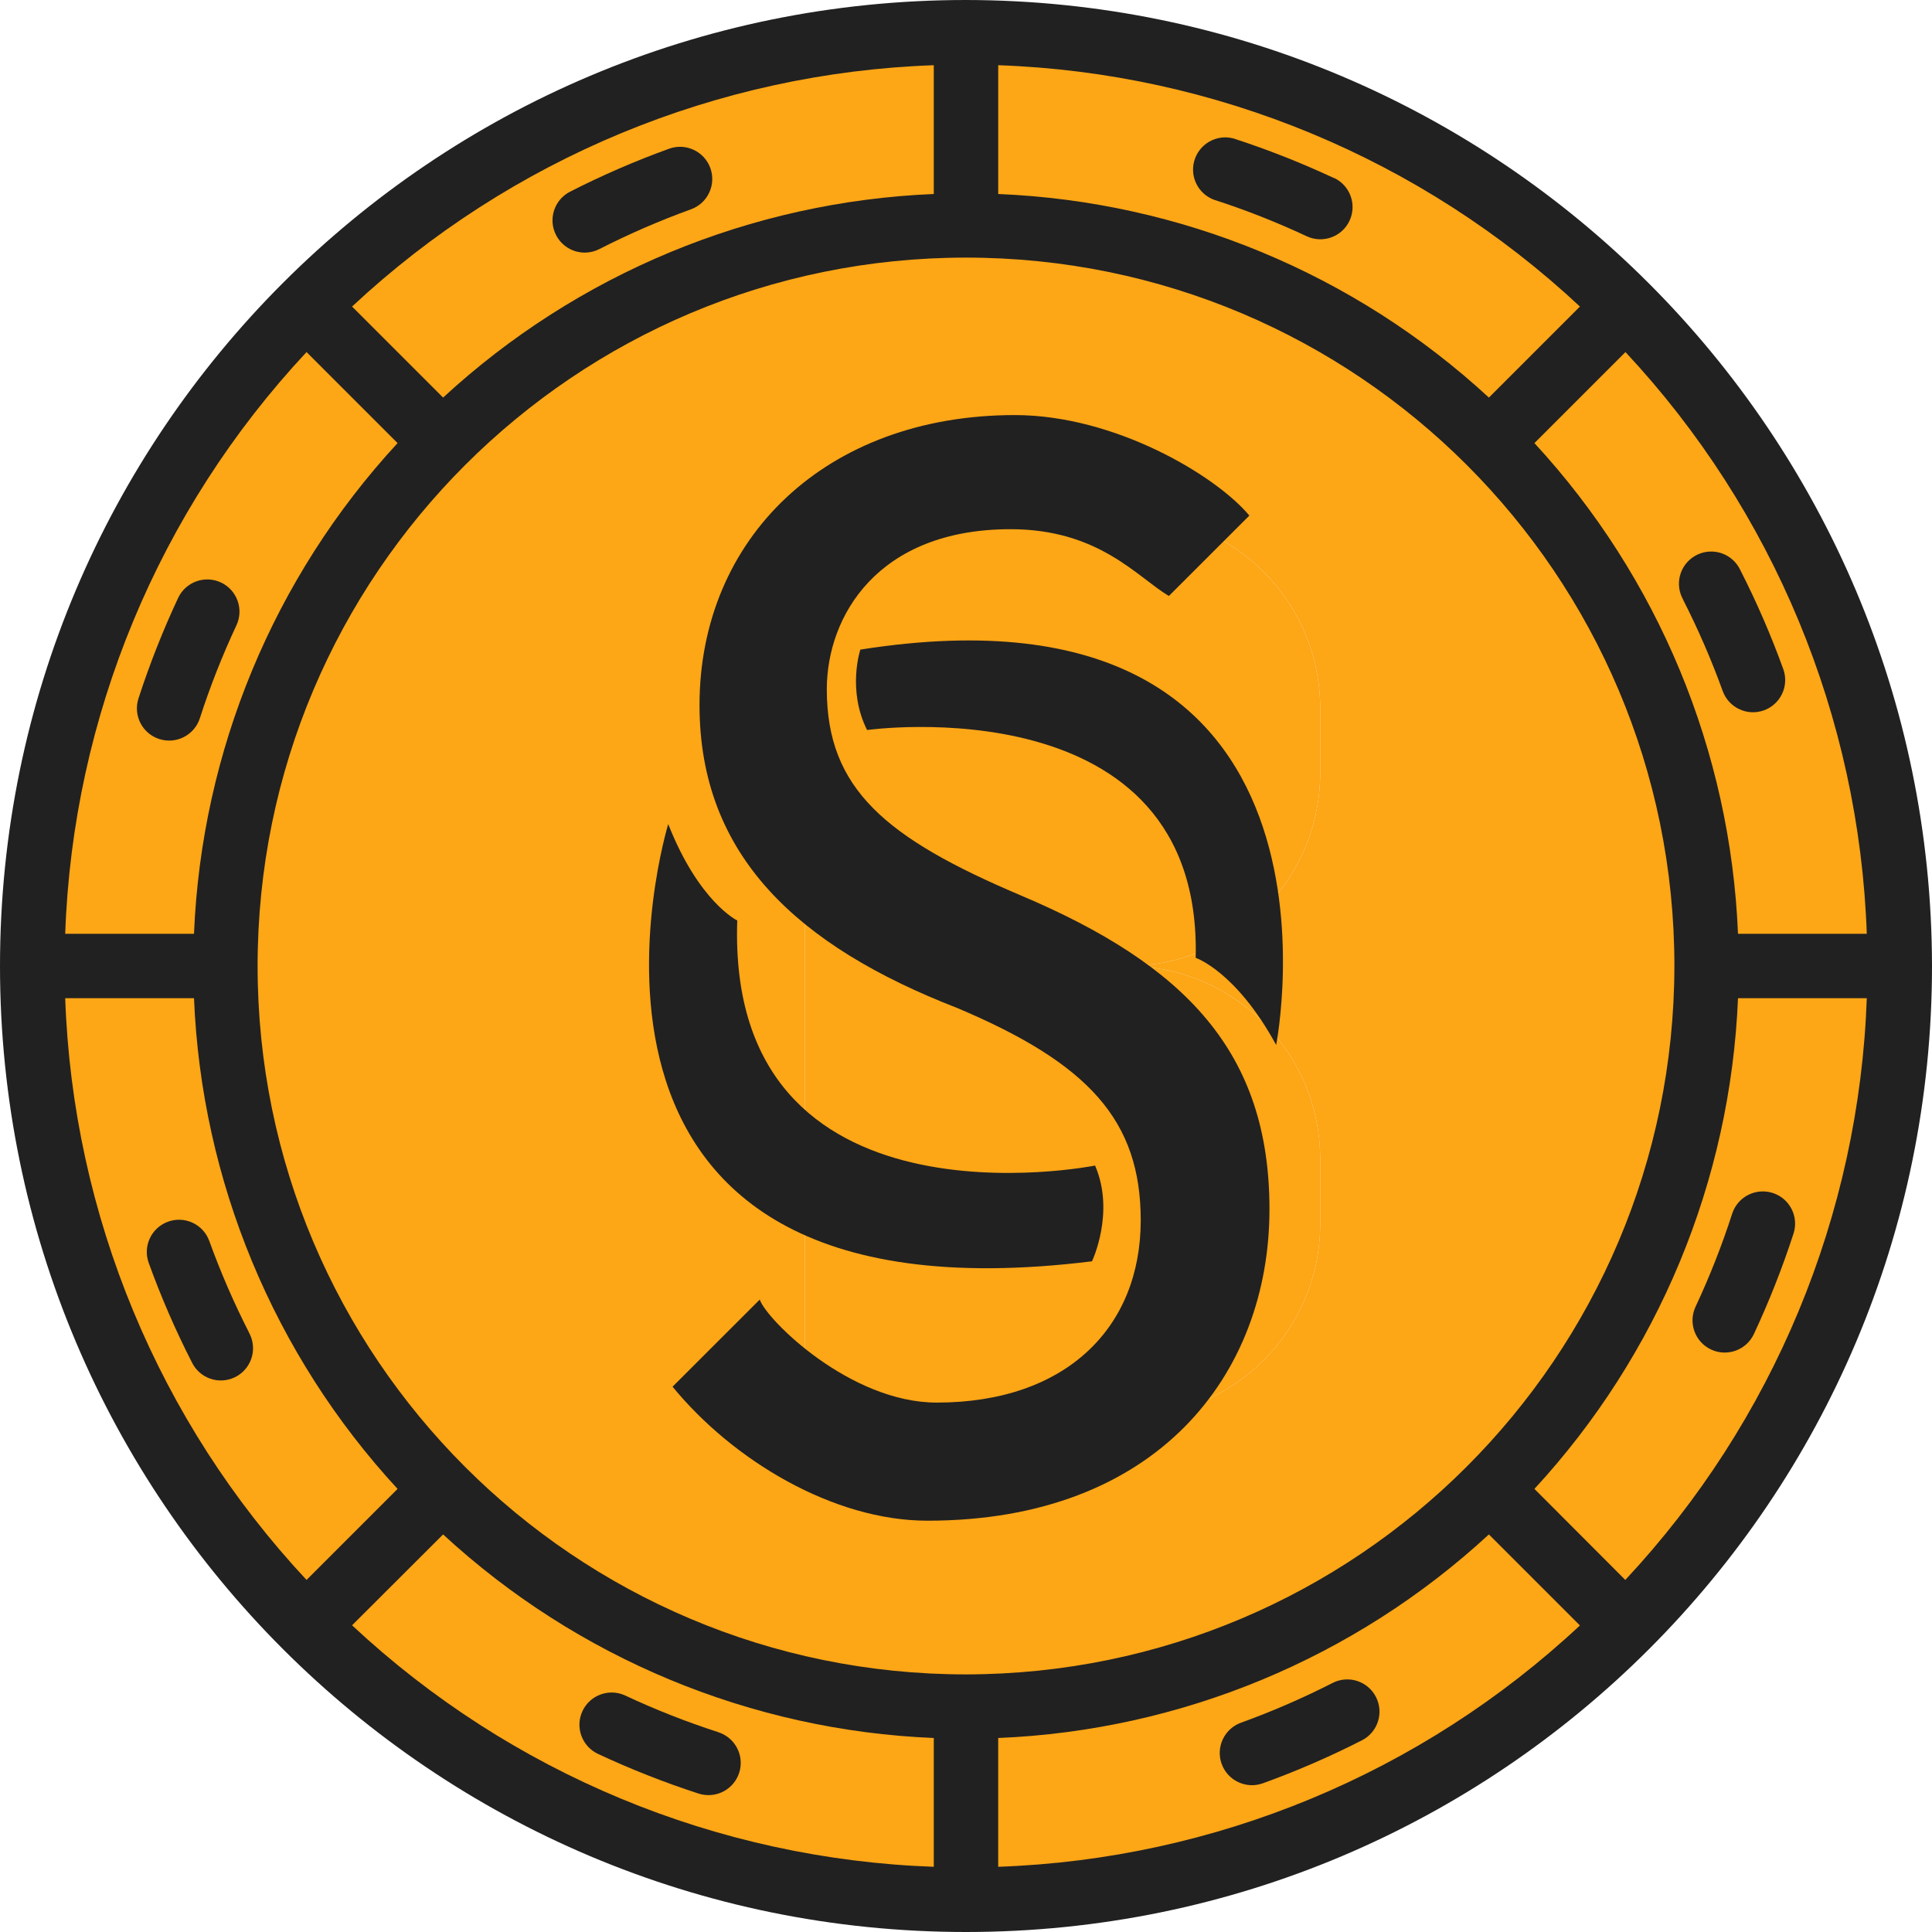
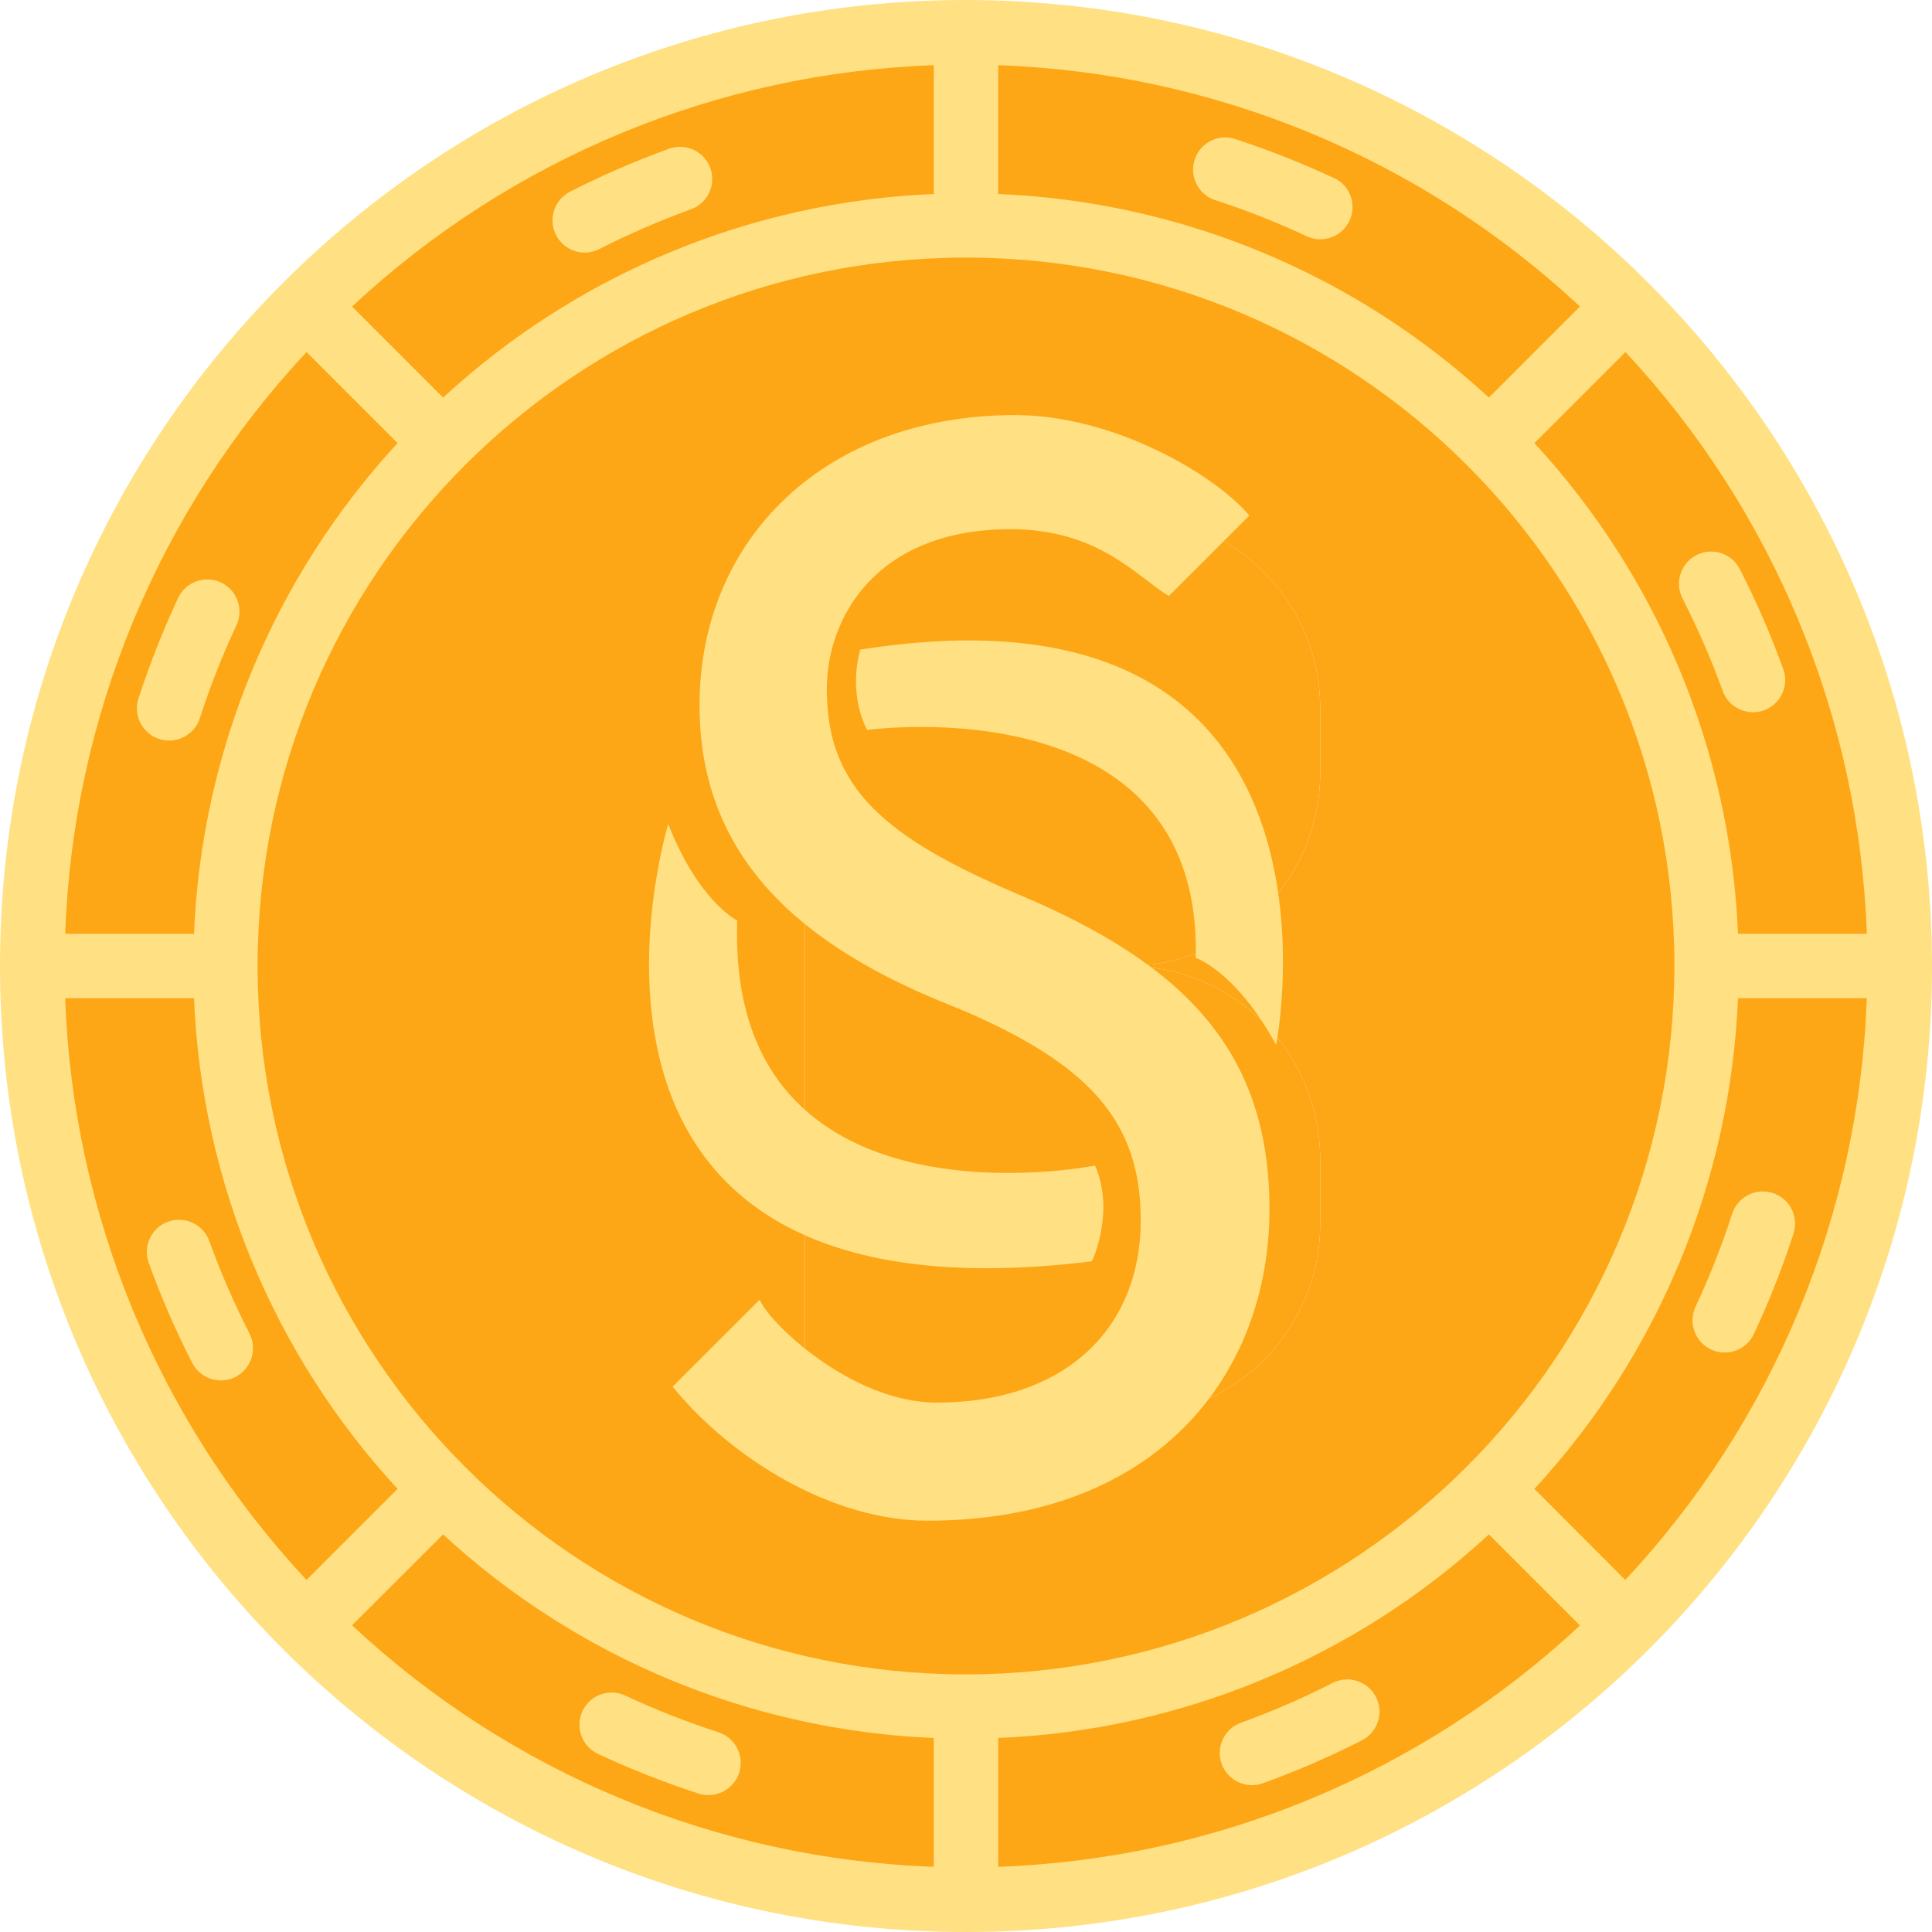
<svg xmlns="http://www.w3.org/2000/svg" width="512" height="512" viewBox="0 0 512 512" fill="none">
  <path d="M1.51367e-05 36.207C36.864 72.969 57.557 122.914 57.489 174.985H108.689C108.774 109.338 82.688 46.362 36.207 -6.10352e-07L1.51367e-05 36.207ZM69.802 99.209C66.67 90.565 63.001 82.125 58.811 73.942C63.001 82.125 66.671 90.565 69.802 99.209Z" transform="translate(394.778 81.015)" fill="#fda616" />
  <path d="M138.778 108.689L174.985 72.482C128.623 26.001 65.647 -0.085 0 0V51.2C52.07 51.132 102.016 71.825 138.778 108.689ZM93.909 46.396C85.58 42.496 77.013 39.126 68.266 36.301C77.013 39.126 85.581 42.496 93.909 46.396Z" transform="translate(256 8.53281)" fill="#fda616" />
  <path d="M174.985 51.2V0C109.338 -0.085 46.362 26.001 -6.10352e-07 72.482L36.207 108.689C72.969 71.825 122.915 51.132 174.985 51.2ZM73.942 49.878C82.125 45.688 90.565 42.019 99.209 38.887C90.565 42.018 82.125 45.688 73.942 49.878Z" transform="translate(81.0149 8.53281)" fill="#fda616" />
  <path d="M1.51367e-05 138.778L36.207 174.985C82.688 128.623 108.774 65.647 108.689 0H57.489C57.557 52.07 36.864 102.016 1.51367e-05 138.778ZM72.388 68.267C69.563 77.014 66.193 85.581 62.293 93.91C66.193 85.581 69.563 77.013 72.388 68.267Z" transform="translate(394.778 256)" fill="#fda616" />
  <path d="M108.689 36.207L72.482 -6.10352e-07C26.001 46.362 -0.085 109.338 0 174.985H51.2C51.132 122.915 71.825 72.969 108.689 36.207ZM36.301 106.718C39.134 97.98 42.505 89.429 46.396 81.118C42.505 89.43 39.134 97.98 36.301 106.718Z" transform="translate(8.53271 81.015)" fill="#fda616" />
  <path d="M36.207 1.51367e-05L-6.10352e-07 36.207C46.362 82.688 109.338 108.774 174.985 108.689V57.489C122.915 57.557 72.969 36.864 36.207 1.51367e-05ZM81.118 62.293C89.429 66.184 97.98 69.555 106.718 72.388C97.98 69.555 89.43 66.184 81.118 62.293Z" transform="translate(81.0149 394.778)" fill="#fda616" />
  <path d="M51.2 0H0C-0.085 65.647 26.001 128.623 72.482 174.985L108.689 138.778C71.825 102.016 51.132 52.07 51.2 0ZM38.887 75.776C42.019 84.42 45.688 92.86 49.878 101.043C45.688 92.86 42.018 84.42 38.887 75.776Z" transform="translate(8.53271 256)" fill="#fda616" />
  <path d="M0 57.489V108.689C65.647 108.774 128.623 82.688 174.985 36.207L138.778 1.51367e-05C102.016 36.864 52.07 57.557 0 57.489ZM101.043 58.811C92.86 63.001 84.42 66.67 75.776 69.802C84.42 66.671 92.86 63.001 101.043 58.811Z" transform="translate(256 394.778)" fill="#fda616" />
  <path d="M57.478 57.478C-19.16 134.124 -19.16 258.387 57.478 335.033C134.125 411.671 258.388 411.671 335.034 335.033C411.672 258.387 411.672 134.124 335.034 57.478C258.388 -19.159 134.126 -19.159 57.478 57.478ZM204.789 34.123V76.79H238.922C267.201 76.79 290.122 99.711 290.122 127.99V145.056C290.122 173.335 267.201 196.256 238.922 196.256C267.201 196.256 290.122 219.177 290.122 247.456V264.523C290.122 292.802 267.201 315.723 238.922 315.723H204.789H170.656H153.589V76.789H170.656H204.789V34.123Z" transform="translate(59.7434 59.7443)" fill="#fda616" />
  <path d="M-7.44629e-06 4.76074e-06V119.467H85.333C113.612 119.467 136.533 96.546 136.533 68.267V51.2C136.533 22.921 113.612 4.76074e-06 85.333 4.76074e-06H-7.44629e-06V4.76074e-06Z" transform="translate(213.333 136.533)" fill="#fda616" />
  <path d="M-7.44629e-06 119.467H85.333C113.612 119.467 136.533 96.546 136.533 68.267V51.2C136.533 22.921 113.612 0 85.333 0H-7.44629e-06V119.467Z" transform="translate(213.333 256)" fill="#fda616" />
-   <path d="M256 0C114.611 0 0 114.611 0 256C0 397.389 114.611 512 256 512C397.389 512 512 397.389 512 256C511.838 114.679 397.321 0.162 256 0ZM256 443.733C152.32 443.733 68.267 359.68 68.267 256C68.267 152.32 152.32 68.267 256 68.267C359.68 68.267 443.733 152.32 443.733 256C443.614 359.637 359.637 443.614 256 443.733ZM394.573 105.361C358.998 72.516 312.909 53.402 264.534 51.413V17.28C321.955 19.294 376.713 42.018 418.697 81.237L394.573 105.361ZM247.467 51.413C199.092 53.401 153.003 72.516 117.428 105.361L93.303 81.237C135.287 42.018 190.045 19.294 247.466 17.28V51.413H247.467ZM105.361 117.427C72.516 153.002 53.402 199.091 51.413 247.466H17.28C19.294 190.045 42.018 135.287 81.237 93.303L105.361 117.427ZM51.413 264.533C53.401 312.908 72.516 358.997 105.361 394.572L81.237 418.696C42.018 376.712 19.294 321.954 17.28 264.533H51.413ZM117.427 406.639C153.002 439.484 199.091 458.598 247.466 460.587V494.72C190.037 492.689 135.287 469.956 93.303 430.72L117.427 406.639ZM264.533 460.587C312.908 458.599 358.997 439.484 394.572 406.639L418.696 430.763C376.712 469.982 321.954 492.706 264.533 494.72V460.587ZM406.639 394.573C439.484 358.998 458.598 312.909 460.587 264.534H494.72C492.689 321.963 469.956 376.713 430.72 418.697L406.639 394.573ZM460.587 247.467C458.599 199.092 439.484 153.003 406.639 117.428L430.763 93.304C469.982 135.288 492.706 190.046 494.72 247.467H460.587V247.467Z" fill="#212121" />
-   <path d="M5.926 42.294C10.406 43.745 15.219 41.287 16.678 36.807V36.798C19.392 28.384 22.634 20.158 26.38 12.154C28.377 7.887 26.534 2.801 22.267 0.805C18 -1.191 12.914 0.651 10.918 4.918C6.873 13.571 3.366 22.463 0.413 31.551C-1.029 36.04 1.428 40.844 5.917 42.294C5.917 42.294 5.926 42.294 5.926 42.294Z" transform="translate(36.2803 153.555)" fill="#212121" />
-   <path d="M27.101 29.918C23.09 22.049 19.566 13.934 16.562 5.631C14.958 1.202 10.06 -1.093 5.631 0.511C1.202 2.115 -1.093 7.013 0.511 11.442C3.762 20.428 7.568 29.208 11.912 37.716C13.934 41.974 19.02 43.792 23.278 41.769C27.536 39.747 29.354 34.661 27.331 30.403C27.263 30.249 27.186 30.105 27.101 29.951V29.918Z" transform="translate(38.9036 323.244)" fill="#212121" />
-   <path d="M41.394 4.647C39.252 0.457 34.115 -1.207 29.918 0.935C22.049 4.946 13.934 8.47 5.631 11.474C1.202 13.078 -1.093 17.976 0.511 22.405C2.115 26.834 7.013 29.129 11.442 27.525C20.428 24.274 29.208 20.468 37.716 16.124C41.897 13.965 43.544 8.828 41.394 4.647Z" transform="translate(323.244 445.06)" fill="#212121" />
-   <path d="M1.057 12.679C5.068 20.547 8.592 28.662 11.596 36.965C13.2 41.394 18.098 43.689 22.527 42.085C26.956 40.481 29.251 35.583 27.647 31.154C24.396 22.168 20.59 13.388 16.246 4.88C14.224 0.622 9.138 -1.196 4.88 0.827C0.622 2.85 -1.196 7.935 0.827 12.193C0.895 12.347 0.972 12.492 1.057 12.645V12.679Z" transform="translate(444.938 146.16)" fill="#212121" />
-   <path d="M0.944 23.389C2.403 26.248 5.339 28.04 8.547 28.04C9.895 28.04 11.226 27.716 12.421 27.101C20.289 23.09 28.404 19.566 36.707 16.562C41.136 14.958 43.431 10.06 41.827 5.631C40.223 1.202 35.325 -1.093 30.896 0.511C21.91 3.762 13.13 7.568 4.622 11.912C0.441 14.071 -1.206 19.208 0.944 23.389Z" transform="translate(146.418 38.9036)" fill="#212121" />
-   <path d="M36.798 10.508C28.384 7.794 20.158 4.552 12.154 0.806C7.887 -1.191 2.801 0.652 0.805 4.919C-1.191 9.186 0.651 14.272 4.918 16.268C13.571 20.313 22.463 23.82 31.551 26.773C32.404 27.046 33.283 27.183 34.179 27.191C38.889 27.208 42.729 23.402 42.746 18.692C42.763 14.963 40.348 11.652 36.798 10.526V10.508V10.508Z" transform="translate(153.555 448.534)" fill="#212121" />
-   <path d="M21.26 0.417C16.78 -1.034 11.967 1.424 10.508 5.904V5.913C7.794 14.327 4.552 22.553 0.806 30.557C-1.191 34.824 0.652 39.91 4.919 41.906C9.186 43.903 14.272 42.06 16.268 37.793C20.313 29.14 23.82 20.248 26.773 11.16C28.215 6.671 25.758 1.867 21.269 0.417C21.269 0.417 21.26 0.417 21.26 0.417Z" transform="translate(448.534 315.734)" fill="#212121" />
-   <path d="M37.356 10.79C28.703 6.745 19.811 3.238 10.723 0.285C6.166 -0.918 1.498 1.795 0.287 6.352C-0.831 10.559 1.405 14.937 5.475 16.498C13.889 19.212 22.115 22.454 30.119 26.2C34.386 28.197 39.472 26.354 41.468 22.087C43.465 17.82 41.622 12.734 37.355 10.738L37.356 10.79Z" transform="translate(316.171 36.4078)" fill="#212121" />
-   <path d="M23.107 234.4C24.882 239.727 47.011 261.701 70.013 261.701C104.135 261.701 124.069 241.958 124.069 213.396C124.069 186.929 110.264 171.808 75.382 157.107C33.213 140.725 7.144 116.78 7.144 76.873C7.144 32.764 40.499 -1.41437e-07 90.714 -1.41437e-07C117.167 -1.41437e-07 143.966 15.98 152.854 26.634L131.522 47.947C123.092 42.904 112.967 30.242 89.564 30.242C54.31 30.242 40.876 53.347 40.876 72.671C40.876 99.137 56.598 112.158 92.248 127.279C135.95 145.762 158.185 168.867 158.185 210.455C158.185 254.143 128.498 293 67.539 293C42.62 293 15.994 277.02 -1.50999e-06 257.487L23.107 234.4Z" transform="translate(178.237 110)" fill="#212121" />
-   <path d="M1.158 2.427C1.158 2.427 -2.392 13.08 2.939 23.734C2.939 23.734 91.804 11.3 90.029 84.113C90.029 84.113 100.692 87.66 111.354 107.194C111.354 107.194 136.236 -18.886 1.158 2.427V2.427Z" transform="translate(226.842 169.726)" fill="#212121" />
-   <path d="M117.386 115.871C117.386 115.871 123.571 102.932 118.208 90.499C118.208 90.499 20.487 110.032 23.381 25.552C23.381 25.552 13.238 20.701 5.086 -3.77165e-07C5.117 -3.77165e-07 -36.42 134.892 117.386 115.871Z" transform="translate(172 218.388)" fill="#212121" />
+   <path d="M256 0C114.611 0 0 114.611 0 256C0 397.389 114.611 512 256 512C397.389 512 512 397.389 512 256C511.838 114.679 397.321 0.162 256 0ZM256 443.733C152.32 443.733 68.267 359.68 68.267 256C68.267 152.32 152.32 68.267 256 68.267C359.68 68.267 443.733 152.32 443.733 256C443.614 359.637 359.637 443.614 256 443.733ZM394.573 105.361C358.998 72.516 312.909 53.402 264.534 51.413V17.28C321.955 19.294 376.713 42.018 418.697 81.237L394.573 105.361ZM247.467 51.413C199.092 53.401 153.003 72.516 117.428 105.361L93.303 81.237C135.287 42.018 190.045 19.294 247.466 17.28V51.413H247.467ZM105.361 117.427C72.516 153.002 53.402 199.091 51.413 247.466H17.28C19.294 190.045 42.018 135.287 81.237 93.303L105.361 117.427ZM51.413 264.533C53.401 312.908 72.516 358.997 105.361 394.572L81.237 418.696C42.018 376.712 19.294 321.954 17.28 264.533H51.413ZM117.427 406.639C153.002 439.484 199.091 458.598 247.466 460.587V494.72C190.037 492.689 135.287 469.956 93.303 430.72L117.427 406.639ZM264.533 460.587C312.908 458.599 358.997 439.484 394.572 406.639L418.696 430.763C376.712 469.982 321.954 492.706 264.533 494.72V460.587ZM406.639 394.573C439.484 358.998 458.598 312.909 460.587 264.534H494.72C492.689 321.963 469.956 376.713 430.72 418.697L406.639 394.573ZM460.587 247.467C458.599 199.092 439.484 153.003 406.639 117.428L430.763 93.304C469.982 135.288 492.706 190.046 494.72 247.467H460.587V247.467Z" fill="#FFE082" />
+   <path d="M5.926 42.294C10.406 43.745 15.219 41.287 16.678 36.807V36.798C19.392 28.384 22.634 20.158 26.38 12.154C28.377 7.887 26.534 2.801 22.267 0.805C18 -1.191 12.914 0.651 10.918 4.918C6.873 13.571 3.366 22.463 0.413 31.551C-1.029 36.04 1.428 40.844 5.917 42.294C5.917 42.294 5.926 42.294 5.926 42.294Z" transform="translate(36.2803 153.555)" fill="#FFE082" />
+   <path d="M27.101 29.918C23.09 22.049 19.566 13.934 16.562 5.631C14.958 1.202 10.06 -1.093 5.631 0.511C1.202 2.115 -1.093 7.013 0.511 11.442C3.762 20.428 7.568 29.208 11.912 37.716C13.934 41.974 19.02 43.792 23.278 41.769C27.536 39.747 29.354 34.661 27.331 30.403C27.263 30.249 27.186 30.105 27.101 29.951V29.918Z" transform="translate(38.9036 323.244)" fill="#FFE082" />
+   <path d="M41.394 4.647C39.252 0.457 34.115 -1.207 29.918 0.935C22.049 4.946 13.934 8.47 5.631 11.474C1.202 13.078 -1.093 17.976 0.511 22.405C2.115 26.834 7.013 29.129 11.442 27.525C20.428 24.274 29.208 20.468 37.716 16.124C41.897 13.965 43.544 8.828 41.394 4.647Z" transform="translate(323.244 445.06)" fill="#FFE082" />
+   <path d="M1.057 12.679C5.068 20.547 8.592 28.662 11.596 36.965C13.2 41.394 18.098 43.689 22.527 42.085C26.956 40.481 29.251 35.583 27.647 31.154C24.396 22.168 20.59 13.388 16.246 4.88C14.224 0.622 9.138 -1.196 4.88 0.827C0.622 2.85 -1.196 7.935 0.827 12.193C0.895 12.347 0.972 12.492 1.057 12.645V12.679Z" transform="translate(444.938 146.16)" fill="#FFE082" />
+   <path d="M0.944 23.389C2.403 26.248 5.339 28.04 8.547 28.04C9.895 28.04 11.226 27.716 12.421 27.101C20.289 23.09 28.404 19.566 36.707 16.562C41.136 14.958 43.431 10.06 41.827 5.631C40.223 1.202 35.325 -1.093 30.896 0.511C21.91 3.762 13.13 7.568 4.622 11.912C0.441 14.071 -1.206 19.208 0.944 23.389Z" transform="translate(146.418 38.9036)" fill="#FFE082" />
+   <path d="M36.798 10.508C28.384 7.794 20.158 4.552 12.154 0.806C7.887 -1.191 2.801 0.652 0.805 4.919C-1.191 9.186 0.651 14.272 4.918 16.268C13.571 20.313 22.463 23.82 31.551 26.773C32.404 27.046 33.283 27.183 34.179 27.191C38.889 27.208 42.729 23.402 42.746 18.692C42.763 14.963 40.348 11.652 36.798 10.526V10.508V10.508Z" transform="translate(153.555 448.534)" fill="#FFE082" />
+   <path d="M21.26 0.417C16.78 -1.034 11.967 1.424 10.508 5.904V5.913C7.794 14.327 4.552 22.553 0.806 30.557C-1.191 34.824 0.652 39.91 4.919 41.906C9.186 43.903 14.272 42.06 16.268 37.793C20.313 29.14 23.82 20.248 26.773 11.16C28.215 6.671 25.758 1.867 21.269 0.417C21.269 0.417 21.26 0.417 21.26 0.417Z" transform="translate(448.534 315.734)" fill="#FFE082" />
+   <path d="M37.356 10.79C28.703 6.745 19.811 3.238 10.723 0.285C6.166 -0.918 1.498 1.795 0.287 6.352C-0.831 10.559 1.405 14.937 5.475 16.498C13.889 19.212 22.115 22.454 30.119 26.2C34.386 28.197 39.472 26.354 41.468 22.087C43.465 17.82 41.622 12.734 37.355 10.738L37.356 10.79Z" transform="translate(316.171 36.4078)" fill="#FFE082" />
+   <path d="M23.107 234.4C24.882 239.727 47.011 261.701 70.013 261.701C104.135 261.701 124.069 241.958 124.069 213.396C124.069 186.929 110.264 171.808 75.382 157.107C33.213 140.725 7.144 116.78 7.144 76.873C7.144 32.764 40.499 -1.41437e-07 90.714 -1.41437e-07C117.167 -1.41437e-07 143.966 15.98 152.854 26.634L131.522 47.947C123.092 42.904 112.967 30.242 89.564 30.242C54.31 30.242 40.876 53.347 40.876 72.671C40.876 99.137 56.598 112.158 92.248 127.279C135.95 145.762 158.185 168.867 158.185 210.455C158.185 254.143 128.498 293 67.539 293C42.62 293 15.994 277.02 -1.50999e-06 257.487L23.107 234.4Z" transform="translate(178.237 110)" fill="#FFE082" />
+   <path d="M1.158 2.427C1.158 2.427 -2.392 13.08 2.939 23.734C2.939 23.734 91.804 11.3 90.029 84.113C90.029 84.113 100.692 87.66 111.354 107.194C111.354 107.194 136.236 -18.886 1.158 2.427V2.427Z" transform="translate(226.842 169.726)" fill="#FFE082" />
+   <path d="M117.386 115.871C117.386 115.871 123.571 102.932 118.208 90.499C118.208 90.499 20.487 110.032 23.381 25.552C23.381 25.552 13.238 20.701 5.086 -3.77165e-07C5.117 -3.77165e-07 -36.42 134.892 117.386 115.871Z" transform="translate(172 218.388)" fill="#FFE082" />
</svg>
